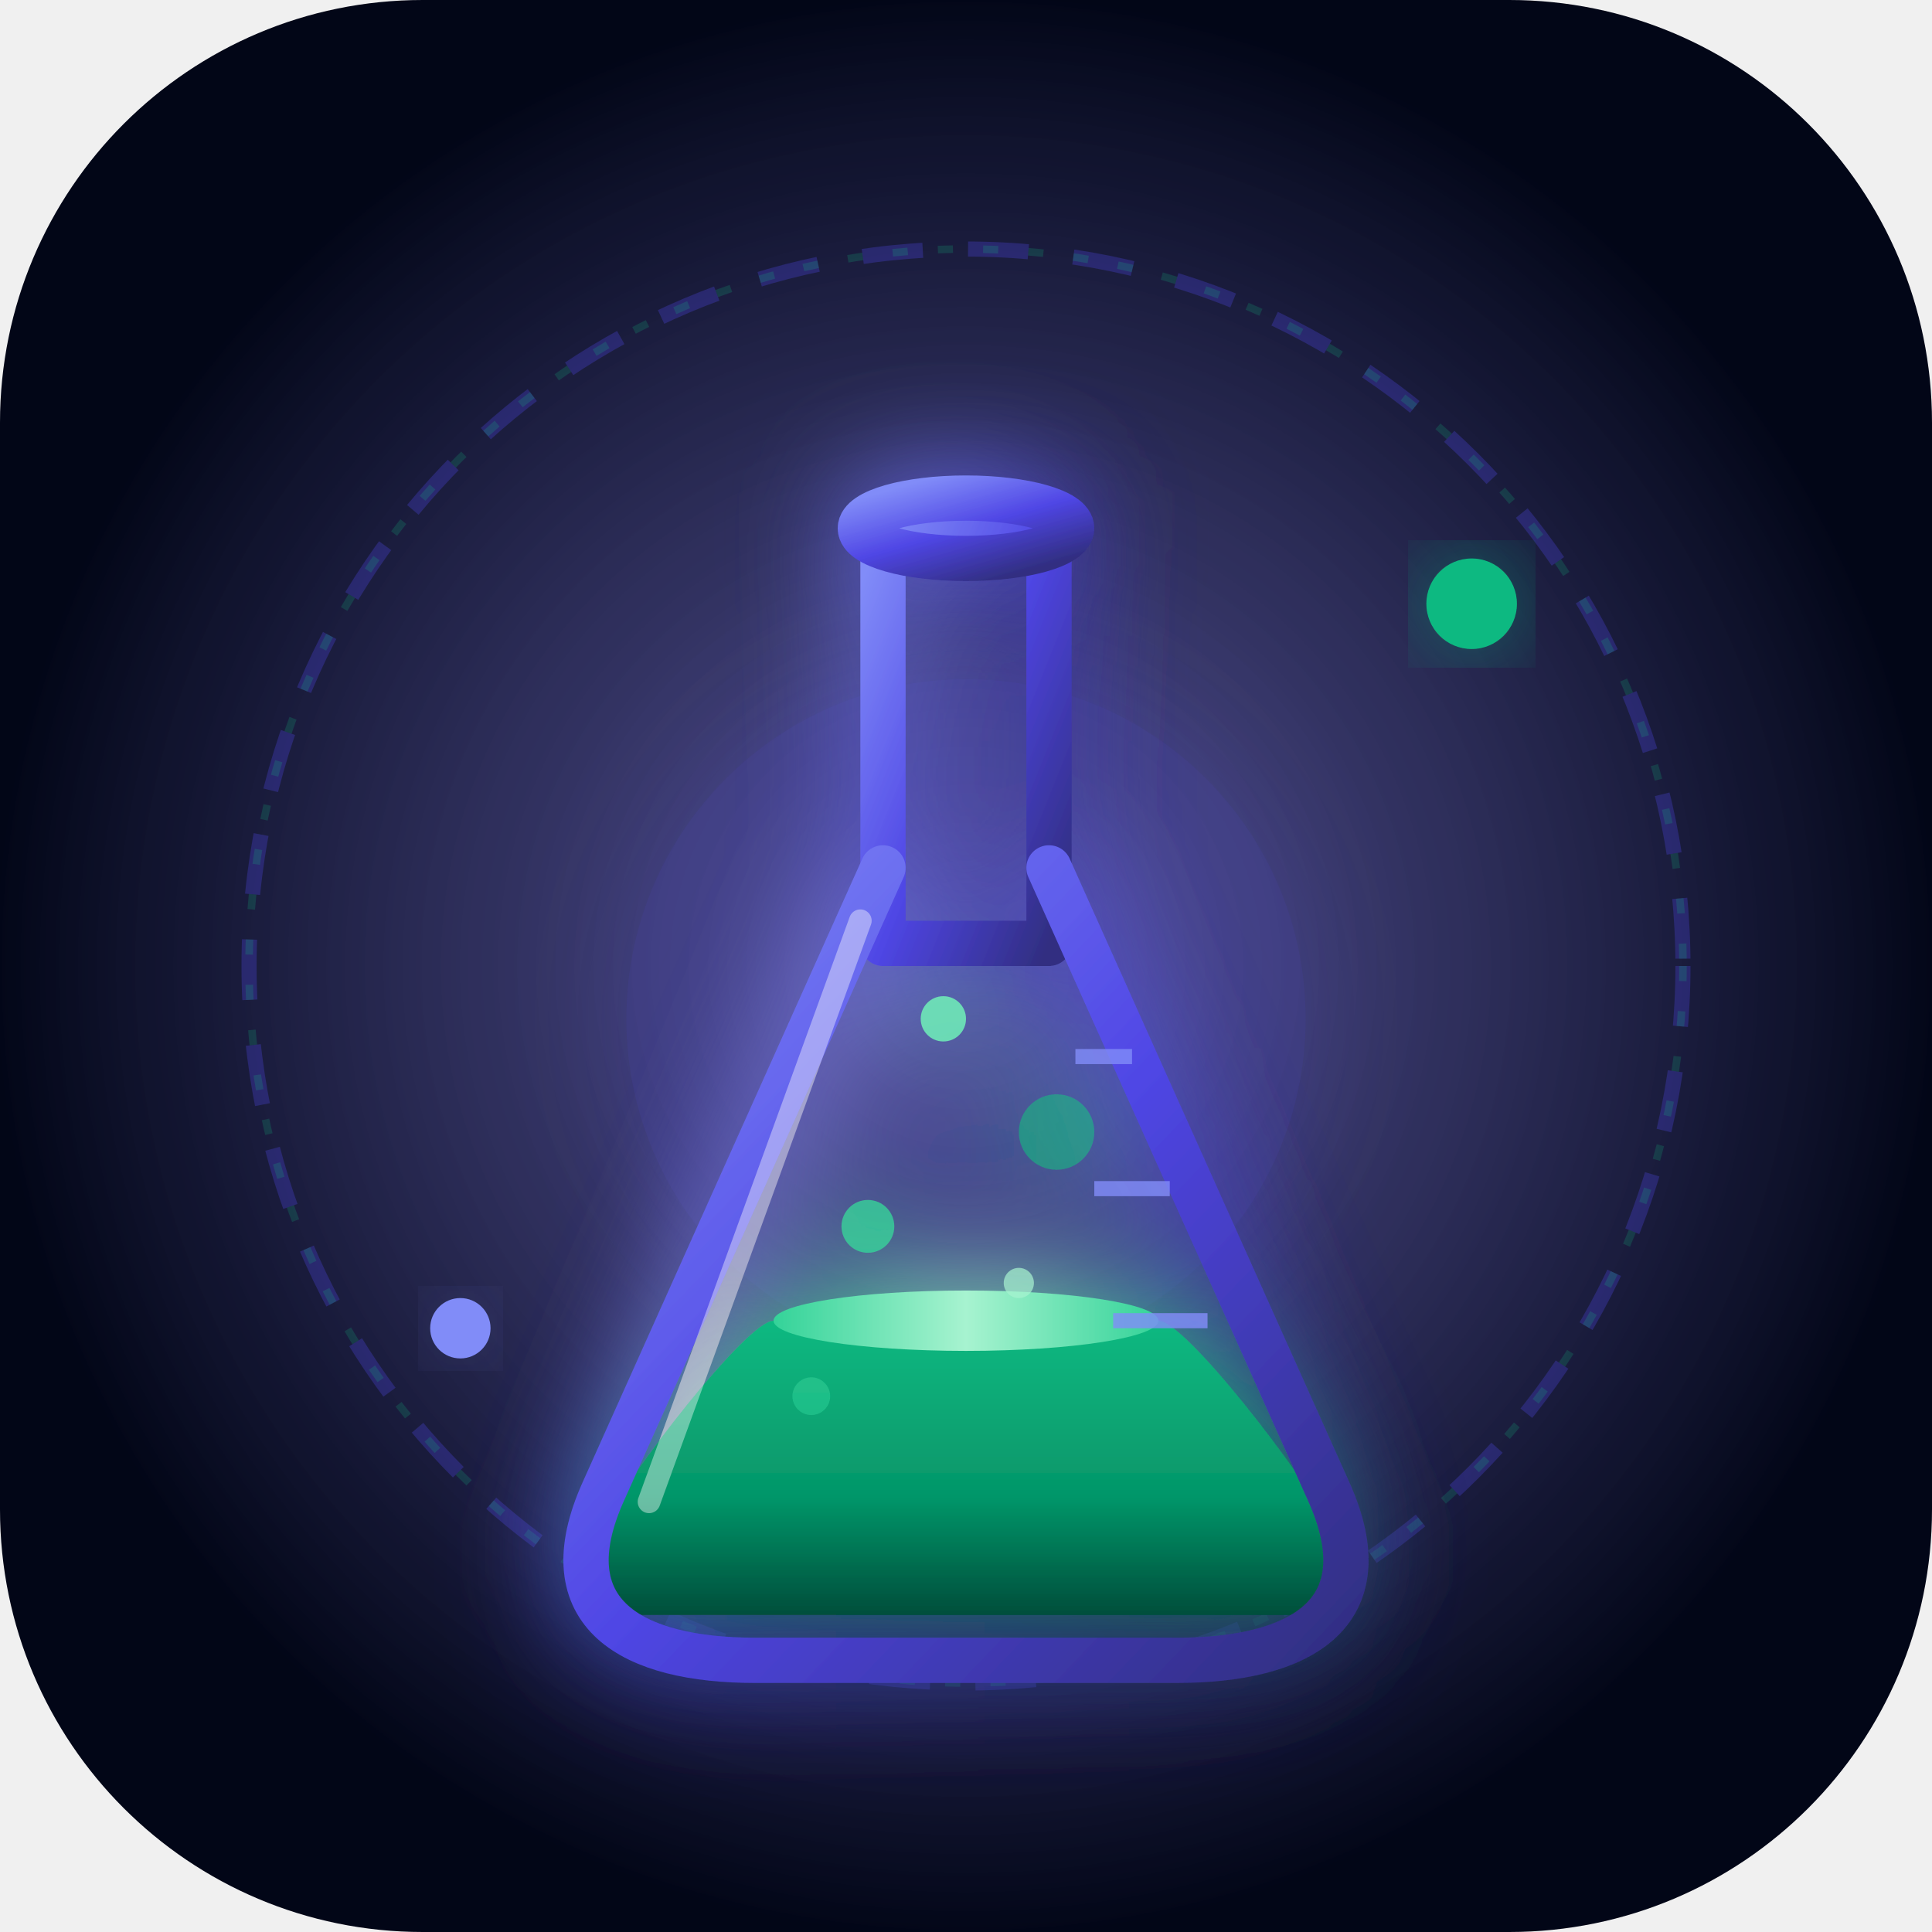
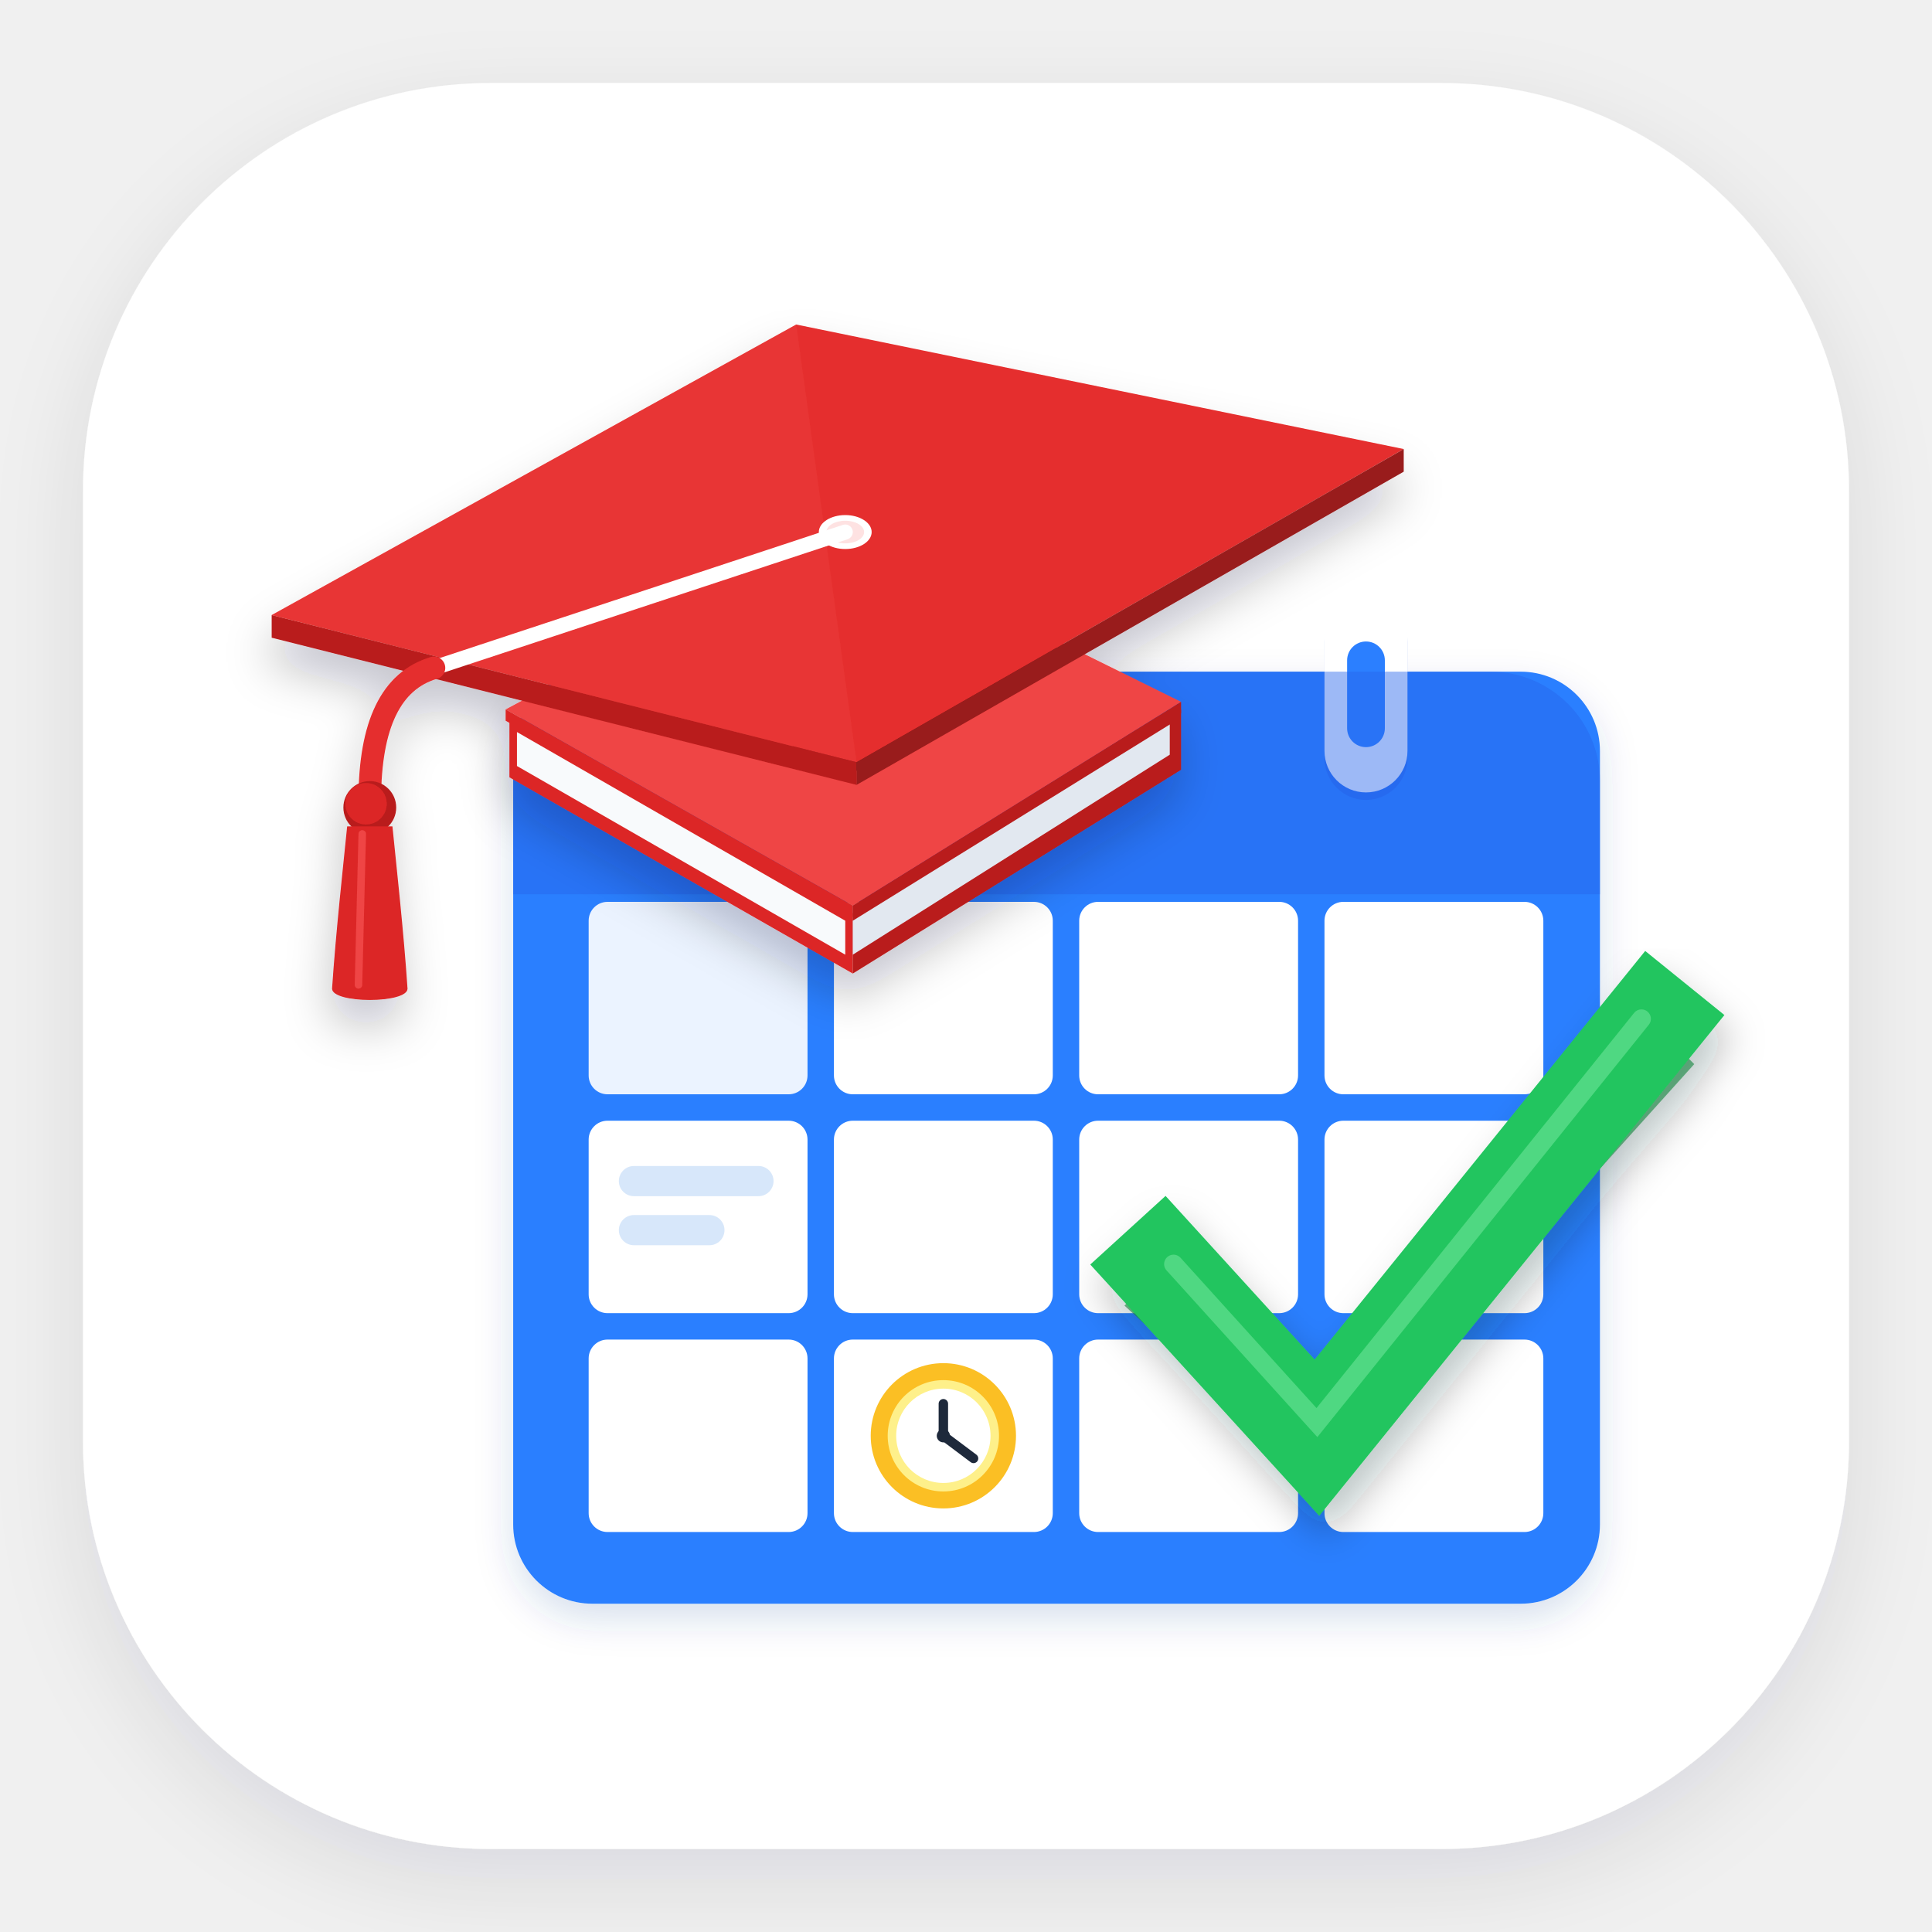
- <svg xmlns="http://www.w3.org/2000/svg" viewBox="0 0 512 512" width="100%" height="100%">
+ <svg xmlns="http://www.w3.org/2000/svg" viewBox="0 0 1024 1024" width="100%" height="100%">
  <defs>
-     <radialGradient id="bgGlow" cx="50%" cy="50%" r="50%">
-       <stop offset="0%" stop-color="#312e81" stop-opacity="0.8" />
-       <stop offset="100%" stop-color="#020617" stop-opacity="1" />
-     </radialGradient>
-     <linearGradient id="flaskGrad" x1="0%" y1="0%" x2="100%" y2="100%">
-       <stop offset="0%" stop-color="#818cf8" />
-       <stop offset="50%" stop-color="#4f46e5" />
-       <stop offset="100%" stop-color="#312e81" />
-     </linearGradient>
-     <linearGradient id="liquidGrad" x1="0%" y1="0%" x2="0%" y2="100%">
-       <stop offset="0%" stop-color="#10b981" />
-       <stop offset="60%" stop-color="#059669" />
-       <stop offset="100%" stop-color="#064e3b" />
-     </linearGradient>
-     <linearGradient id="foamGrad" x1="0%" y1="0%" x2="100%" y2="0%">
-       <stop offset="0%" stop-color="#34d399" />
-       <stop offset="50%" stop-color="#a7f3d0" />
-       <stop offset="100%" stop-color="#34d399" />
-     </linearGradient>
-     <filter id="glow" x="-20%" y="-20%" width="140%" height="140%">
-       <feGaussianBlur stdDeviation="15" result="blur" />
-       <feMerge>
-         <feMergeNode in="blur" />
-         <feMergeNode in="SourceGraphic" />
-       </feMerge>
+     <filter id="squircleShadow" x="-10%" y="-10%" width="125%" height="125%">
+       <feDropShadow dx="0" dy="16" stdDeviation="24" flood-color="#0F172A" flood-opacity="0.10" />
    </filter>
+     <filter id="capShadow" x="-20%" y="-20%" width="140%" height="140%">
+       <feDropShadow dx="-2" dy="14" stdDeviation="12" flood-color="#0F172A" flood-opacity="0.22" />
+     </filter>
+     <filter id="checkShadow" x="-20%" y="-20%" width="140%" height="140%">
+       <feDropShadow dx="4" dy="12" stdDeviation="10" flood-color="#0F172A" flood-opacity="0.25" />
+     </filter>
+     <filter id="calShadow" x="-10%" y="-10%" width="120%" height="120%">
+       <feDropShadow dx="0" dy="8" stdDeviation="10" flood-color="#1E3A8A" flood-opacity="0.16" />
+     </filter>
+     <clipPath id="squircleClip">
+       <rect x="44" y="44" width="936" height="936" rx="216" ry="216" />
+     </clipPath>
  </defs>
-   <rect width="100%" height="100%" fill="url(#bgGlow)" rx="112" />
-   <circle cx="256" cy="256" r="190" fill="none" stroke="#4f46e5" stroke-width="4" stroke-opacity="0.3" stroke-dasharray="16 12" />
-   <circle cx="256" cy="256" r="190" fill="none" stroke="#10b981" stroke-width="2" stroke-opacity="0.2" stroke-dasharray="4 8" />
-   <circle cx="390" cy="160" r="12" fill="#10b981" filter="url(#glow)" />
-   <circle cx="122" cy="352" r="8" fill="#818cf8" filter="url(#glow)" />
-   <circle cx="256" cy="270" r="90" fill="#4f46e5" opacity="0.15" filter="url(#glow)" />
-   <g filter="url(#glow)">
-     <path d="M 205 350 L 307 350 C 314 350 345 390 355 408 C 360 417 353 428 342 428 L 170 428 C 159 428 152 417 157 408 C 167 390 198 350 205 350 Z" fill="url(#liquidGrad)" />
-     <ellipse cx="256" cy="350" rx="51" ry="8" fill="url(#foamGrad)" />
-     <circle cx="230" cy="325" r="7" fill="#34d399" opacity="0.8" />
-     <circle cx="280" cy="300" r="10" fill="#10b981" opacity="0.6" />
-     <circle cx="250" cy="270" r="6" fill="#6ee7b7" opacity="0.9" />
-     <circle cx="270" cy="340" r="4" fill="#a7f3d0" opacity="0.7" />
-     <circle cx="215" cy="370" r="5" fill="#34d399" opacity="0.5" />
-     <rect x="234" y="140" width="44" height="110" fill="none" stroke="url(#flaskGrad)" stroke-width="12" stroke-linejoin="round" />
-     <ellipse cx="256" cy="140" rx="28" ry="8" fill="none" stroke="url(#flaskGrad)" stroke-width="12" />
-     <path d="M 234 230 L 160 395 C 145 428 168 440 200 440 L 312 440 C 344 440 367 428 352 395 L 278 230" fill="none" stroke="url(#flaskGrad)" stroke-width="12" stroke-linejoin="round" stroke-linecap="round" />
-     <line x1="285" y1="280" x2="300" y2="280" stroke="#818cf8" stroke-width="4" stroke-opacity="0.8" />
-     <line x1="290" y1="315" x2="310" y2="315" stroke="#818cf8" stroke-width="4" stroke-opacity="0.8" />
-     <line x1="295" y1="350" x2="320" y2="350" stroke="#818cf8" stroke-width="4" stroke-opacity="0.8" />
-     <path d="M 172 398 L 228 244" stroke="#ffffff" stroke-width="6" stroke-linecap="round" stroke-opacity="0.4" />
+   <rect x="44" y="44" width="936" height="936" rx="216" ry="216" fill="#FFFFFF" filter="url(#squircleShadow)" />
+   <g clip-path="url(#squircleClip)">
+     <g transform="translate(0, 0)">
+       <g filter="url(#calShadow)">
+         <rect x="272" y="356" width="576" height="494" rx="42" fill="#2B7FFF" />
+       </g>
+       <g>
+         <rect x="702" y="318" width="44" height="106" rx="22" fill="#1D4ED8" opacity="0.3" />
+         <rect x="702" y="316" width="44" height="104" rx="22" fill="#FFFFFF" />
+         <rect x="714" y="340" width="20" height="56" rx="10" fill="#2B7FFF" />
+       </g>
+       <path d="M 272 414 C 272 382 298 356 330 356 L 790 356 C 822 356 848 382 848 414 L 848 474 L 272 474 Z" fill="#2563EB" opacity="0.45" />
+       <rect x="312" y="478" width="116" height="102" rx="10" fill="#EBF3FF" />
+       <rect x="442" y="478" width="116" height="102" rx="10" fill="#FFFFFF" />
+       <rect x="572" y="478" width="116" height="102" rx="10" fill="#FFFFFF" />
+       <rect x="702" y="478" width="116" height="102" rx="10" fill="#FFFFFF" />
+       <g>
+         <rect x="312" y="594" width="116" height="102" rx="10" fill="#FFFFFF" />
+         <rect x="328" y="618" width="82" height="16" rx="8" fill="#D7E7FA" />
+         <rect x="328" y="644" width="56" height="16" rx="8" fill="#D7E7FA" />
+       </g>
+       <rect x="442" y="594" width="116" height="102" rx="10" fill="#FFFFFF" />
+       <rect x="572" y="594" width="116" height="102" rx="10" fill="#FFFFFF" />
+       <rect x="702" y="594" width="116" height="102" rx="10" fill="#FFFFFF" />
+       <rect x="312" y="710" width="116" height="102" rx="10" fill="#FFFFFF" />
+       <g>
+         <rect x="442" y="710" width="116" height="102" rx="10" fill="#FFFFFF" />
+         <circle cx="500" cy="761" r="34" fill="#FEF08A" stroke="#FBBF24" stroke-width="9" />
+         <circle cx="500" cy="761" r="25" fill="#FFFFFF" />
+         <line x1="500" y1="761" x2="500" y2="744" stroke="#1E293B" stroke-width="5" stroke-linecap="round" />
+         <line x1="500" y1="761" x2="516" y2="773" stroke="#1E293B" stroke-width="5" stroke-linecap="round" />
+         <circle cx="500" cy="761" r="3.5" fill="#1E293B" />
+       </g>
+       <rect x="572" y="710" width="116" height="102" rx="10" fill="#FFFFFF" />
+       <rect x="702" y="710" width="116" height="102" rx="10" fill="#FFFFFF" />
+       <g filter="url(#capShadow)">
+         <path d="M 272 384 L 452 488 L 606 388 L 436 298 Z" fill="#991B1B" opacity="0.3" />
+         <path d="M 270 380 L 452 484 L 452 516 L 270 412 Z" fill="#DC2626" />
+         <path d="M 452 484 L 626 376 L 626 408 L 452 516 Z" fill="#B91C1C" />
+         <path d="M 274 388 L 448 488 L 448 506 L 274 406 Z" fill="#F8FAFC" />
+         <path d="M 452 488 L 620 384 L 620 400 L 452 506 Z" fill="#E2E8F0" />
+         <path d="M 268 376 L 452 480 L 626 372 L 444 282 Z" fill="#EF4444" />
+         <path d="M 268 376 L 452 480 L 452 486 L 268 382 Z" fill="#DC2626" />
+         <path d="M 452 480 L 626 372 L 626 378 L 452 486 Z" fill="#B91C1C" />
+         <path d="M 334 324 L 448 392 L 560 326 L 448 266 Z" fill="#B91C1C" />
+         <path d="M 334 324 L 448 392 L 448 412 L 334 344 Z" fill="#991B1B" />
+         <path d="M 448 392 L 560 326 L 560 346 L 448 412 Z" fill="#7F1D1D" />
+         <path d="M 144 326 L 422 172 L 744 238 L 454 404 Z" fill="#E52E2D" />
+         <path d="M 144 326 L 454 404 L 454 416 L 144 338 Z" fill="#B91C1C" />
+         <path d="M 454 404 L 744 238 L 744 250 L 454 416 Z" fill="#991B1B" />
+         <path d="M 144 326 L 422 172 L 454 404 Z" fill="#EF4444" opacity="0.3" />
+         <ellipse cx="448" cy="282" rx="14" ry="9" fill="#FFFFFF" />
+         <ellipse cx="448" cy="282" rx="10" ry="6" fill="#FEE2E2" />
+         <path d="M 448 282 L 230 354" stroke="#FFFFFF" stroke-width="8" stroke-linecap="round" />
+         <path d="M 230 354 Q 196 364 196 424" fill="none" stroke="#E52E2D" stroke-width="12" stroke-linecap="round" />
+         <circle cx="196" cy="428" r="14" fill="#B91C1C" />
+         <circle cx="194" cy="426" r="11" fill="#DC2626" />
+         <path d="M 184 438 C 182 458 178 494 176 524 C 176 532 216 532 216 524 C 214 494 210 458 208 438 Z" fill="#DC2626" />
+         <path d="M 192 442 L 190 522" stroke="#EF4444" stroke-width="4" stroke-linecap="round" />
+       </g>
+       <g filter="url(#checkShadow)">
+         <path d="M 616 672 L 698 764 L 878 544 L 898 564 L 698 786 L 596 692 Z" fill="#15803D" opacity="0.6" />
+         <path d="M 616 672 L 698 762 L 876 542" fill="none" stroke="#22C55E" stroke-width="54" stroke-linecap="square" stroke-linejoin="miter" stroke-miterlimit="3" />
+         <path d="M 622 670 L 698 754 L 870 540" fill="none" stroke="#86EFAC" stroke-width="10" stroke-linecap="round" stroke-linejoin="miter" stroke-miterlimit="3" opacity="0.45" />
+       </g>
+     </g>
  </g>
</svg>
